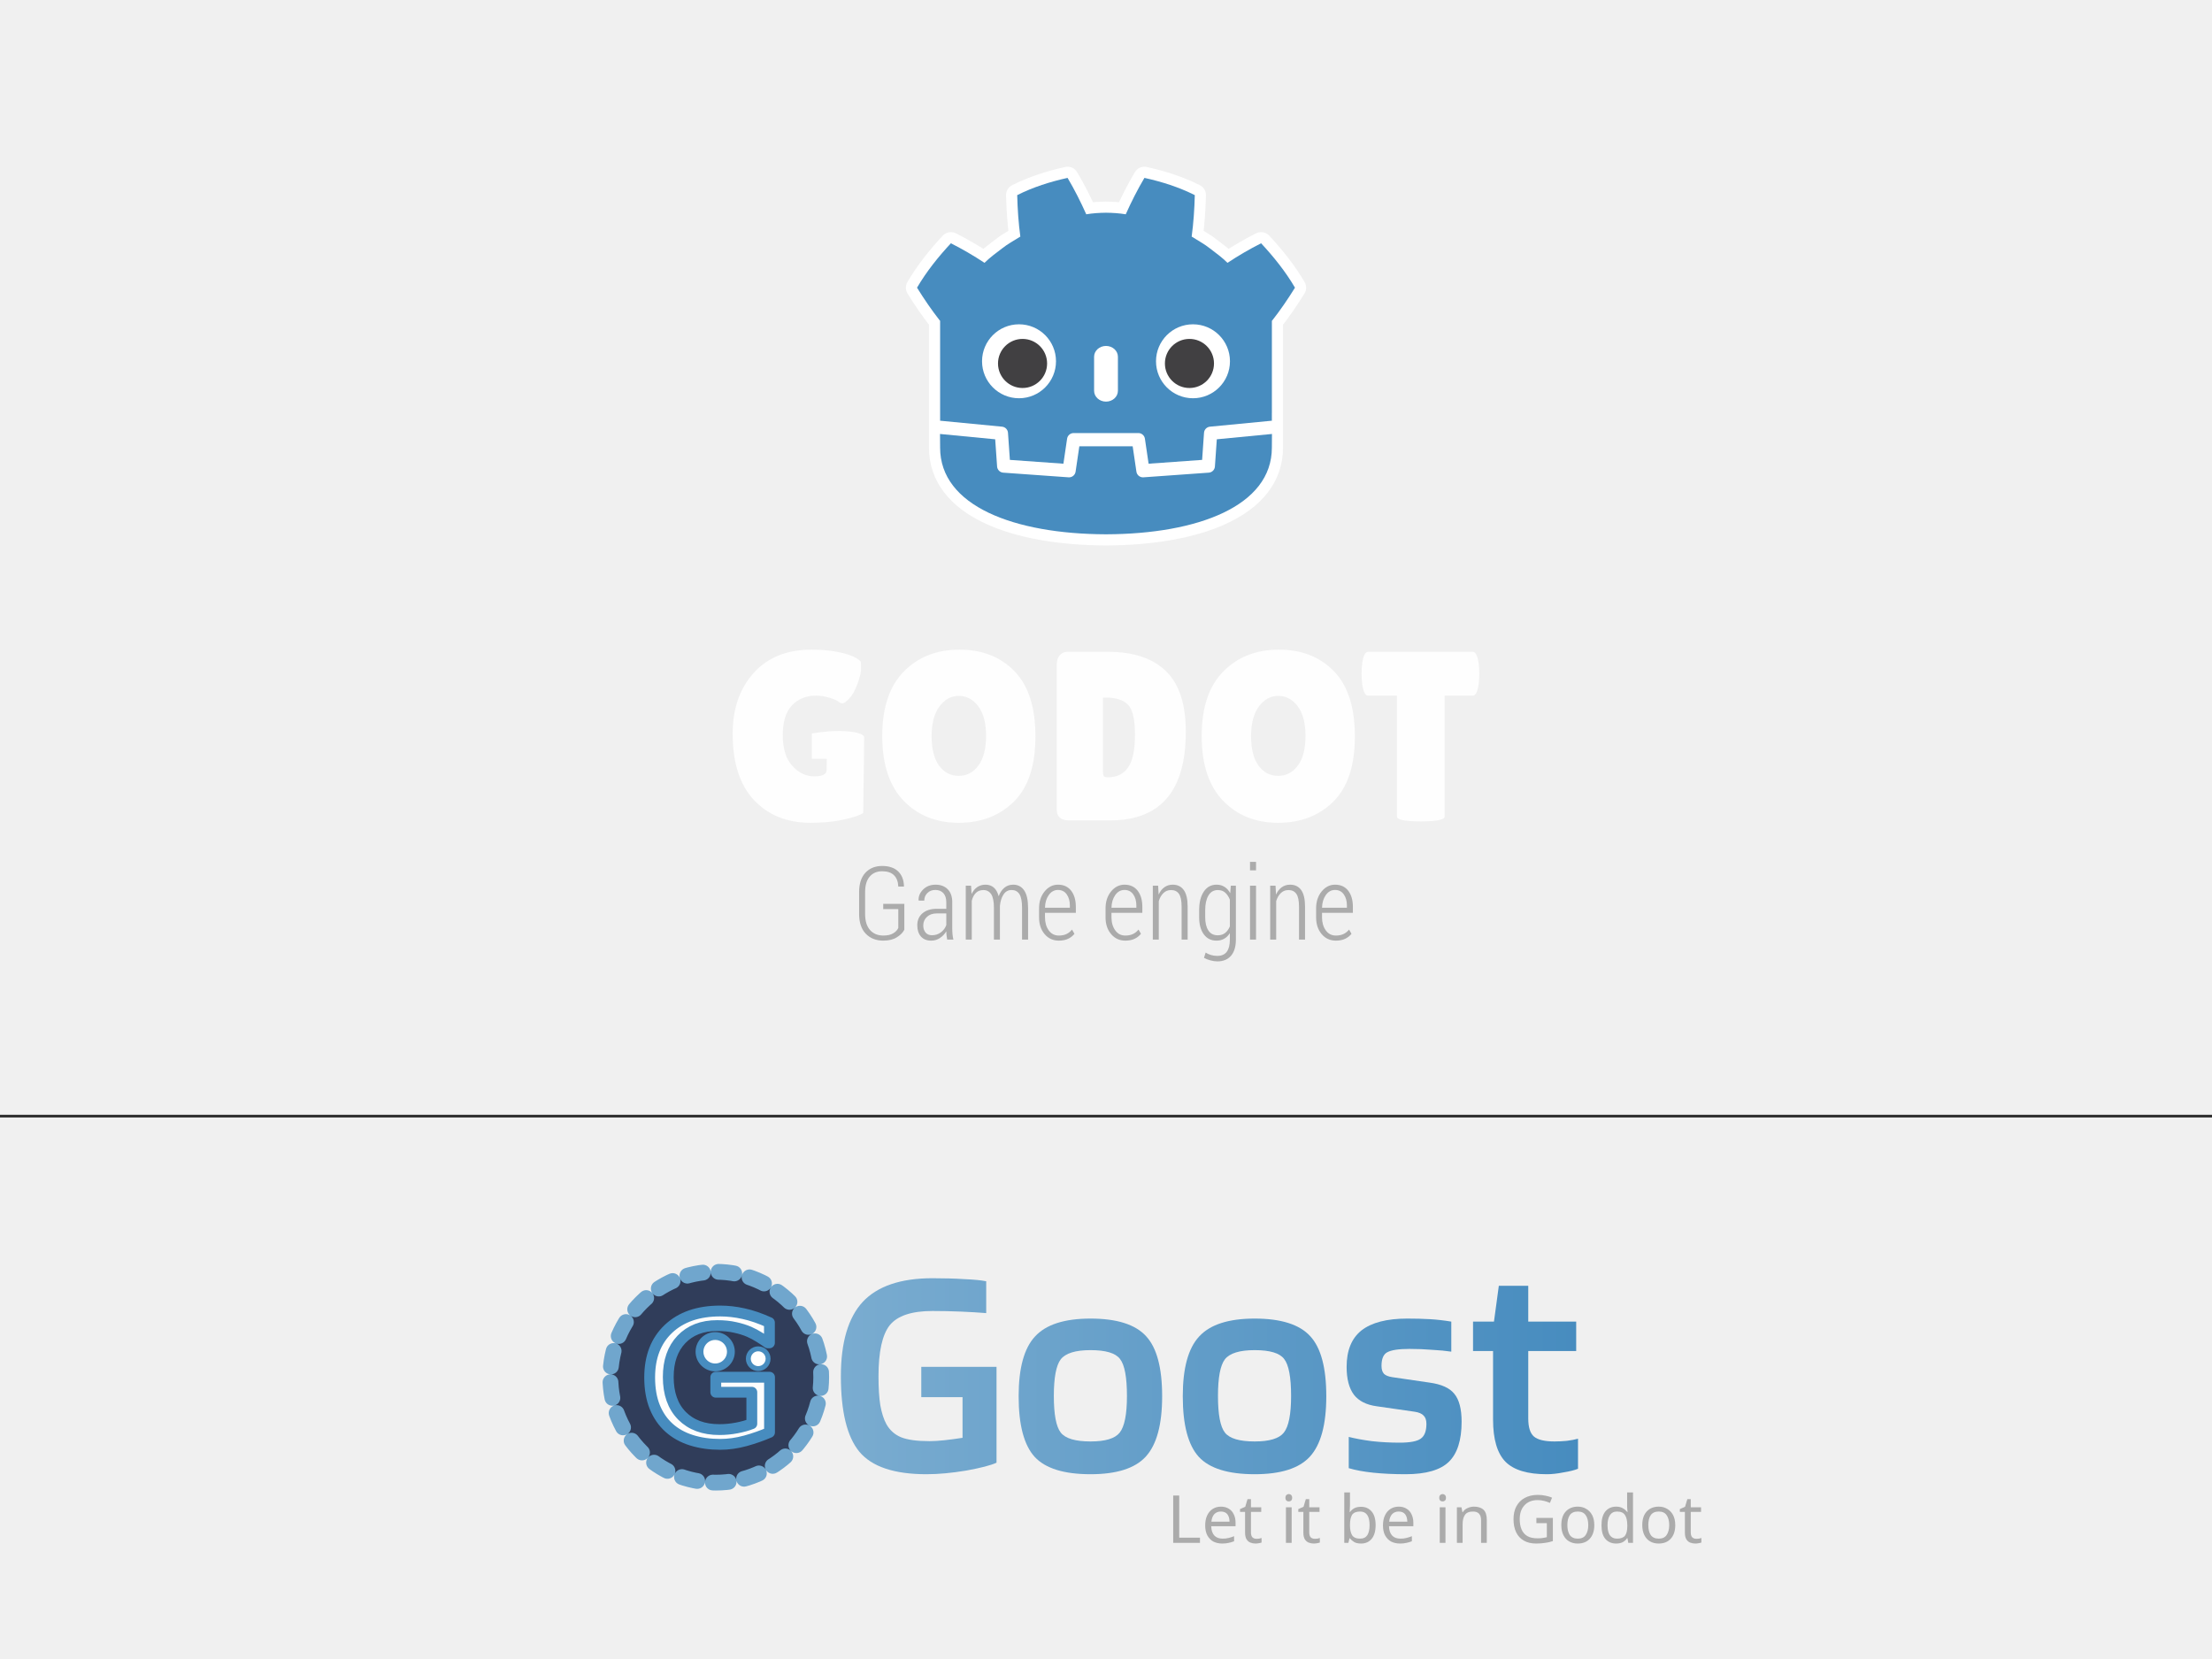
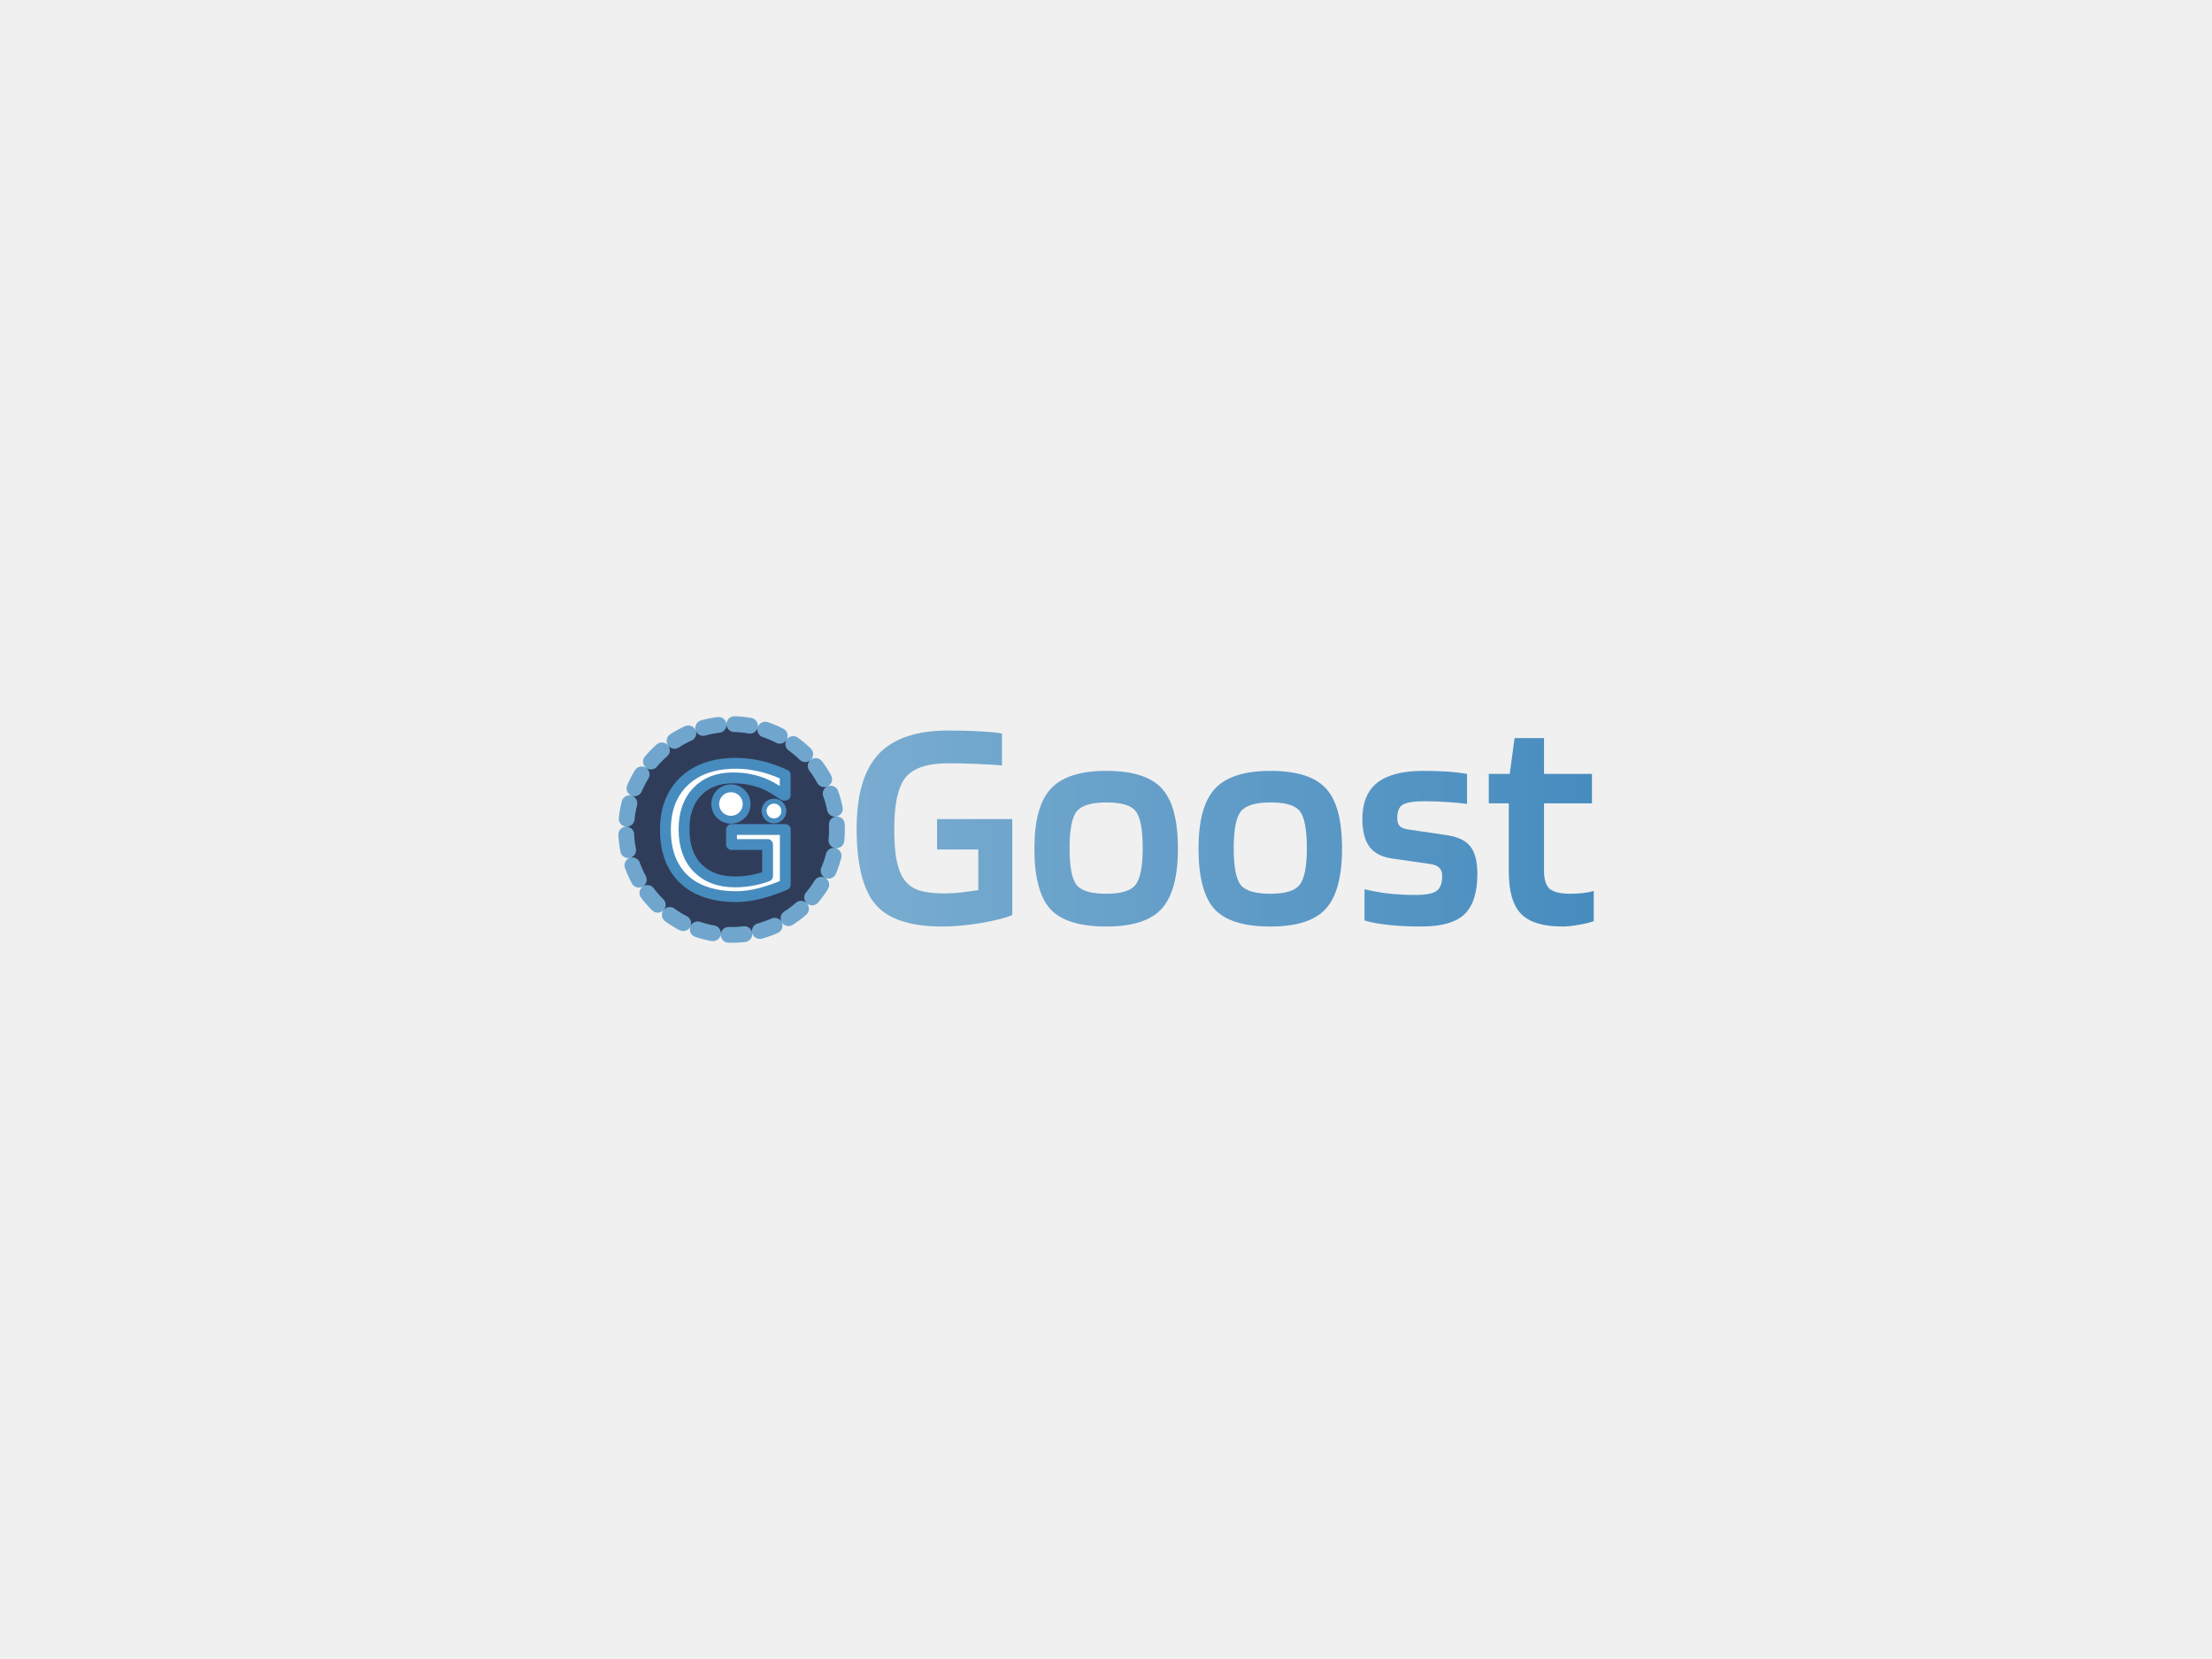
<svg xmlns="http://www.w3.org/2000/svg" xmlns:ns1="http://www.openswatchbook.org/uri/2009/osb" xmlns:xlink="http://www.w3.org/1999/xlink" width="800" height="600" viewBox="0 0 211.667 158.75" version="1.1" id="svg8">
  <defs id="defs2">
    <linearGradient id="linearGradient7237">
      <stop style="stop-color:#7aacd0;stop-opacity:1" offset="0" id="stop7233" />
      <stop style="stop-color:#478cbf;stop-opacity:1" offset="1" id="stop7235" />
    </linearGradient>
    <clipPath id="clipPath16" clipPathUnits="userSpaceOnUse">
      <path id="path18" d="M 0,595.276 H 841.89 V 0 H 0 Z" />
    </clipPath>
    <style id="style865">.cls-1{fill:#fff;}</style>
    <style id="style4611">
      .cls-1 {
        fill: #17a91c;
      }

      .cls-2 {
        fill: #fff;
      }
    </style>
    <linearGradient id="linearGradient2335">
      <stop id="stop2331" offset="0" style="stop-color:#36acd4;stop-opacity:1;" />
      <stop id="stop2333" offset="1" style="stop-color:#36acd4;stop-opacity:0;" />
    </linearGradient>
    <marker style="overflow:visible" id="Arrow1Send" refX="0" refY="0" orient="auto">
      <path transform="matrix(-0.2,0,0,-0.2,-1.2,0)" style="fill-rule:evenodd;stroke:#000000;stroke-width:1pt" d="M 0,0 5,-5 -12.5,0 5,5 Z" id="path846" />
    </marker>
    <marker style="overflow:visible" id="Arrow1Lstart" refX="0" refY="0" orient="auto">
      <path transform="matrix(0.8,0,0,0.8,10,0)" style="fill-rule:evenodd;stroke:#000000;stroke-width:1pt" d="M 0,0 5,-5 -12.5,0 5,5 Z" id="path831" />
    </marker>
    <linearGradient ns1:paint="solid" id="linearGradient2869">
      <stop id="stop2867" offset="0" style="stop-color:#000000;stop-opacity:1;" />
    </linearGradient>
    <linearGradient gradientUnits="userSpaceOnUse" y2="40.723" x2="236.56" y1="40.723" x1="114.945" id="linearGradient2339" xlink:href="#linearGradient2335" />
    <linearGradient id="a" gradientUnits="userSpaceOnUse" x1="174.902" x2="174.902" y1="26.248" y2="56.227">
      <stop offset="0" stop-color="#bde3f1" id="stop2" />
      <stop offset="1" stop-color="#3d95ca" id="stop4" />
    </linearGradient>
    <linearGradient id="a-8" gradientUnits="userSpaceOnUse" x1="117.443" x2="234.062" y1="40.723" y2="40.723">
      <stop offset="0" stop-color="#63bfdd" id="stop2-1" />
      <stop offset="1" stop-color="#38add4" id="stop4-6" />
    </linearGradient>
    <marker style="overflow:visible" id="Arrow1Send-3" refX="0" refY="0" orient="auto">
      <path transform="matrix(-0.2,0,0,-0.2,-1.2,0)" style="fill-rule:evenodd;stroke:#000000;stroke-width:1pt" d="M 0,0 5,-5 -12.5,0 5,5 Z" id="path846-9" />
    </marker>
    <marker style="overflow:visible" id="Arrow1Lstart-1" refX="0" refY="0" orient="auto">
      <path transform="matrix(0.8,0,0,0.8,10,0)" style="fill-rule:evenodd;stroke:#000000;stroke-width:1pt" d="M 0,0 5,-5 -12.5,0 5,5 Z" id="path831-2" />
    </marker>
    <linearGradient xlink:href="#linearGradient7237" id="linearGradient7239" x1="117.443" y1="40.723" x2="234.062" y2="40.723" gradientUnits="userSpaceOnUse" />
    <linearGradient xlink:href="#linearGradient7237" id="linearGradient898" gradientUnits="userSpaceOnUse" x1="117.443" y1="40.723" x2="234.062" y2="40.723" />
    <linearGradient xlink:href="#linearGradient7237" id="linearGradient900" gradientUnits="userSpaceOnUse" x1="117.443" y1="40.723" x2="234.062" y2="40.723" />
    <linearGradient xlink:href="#linearGradient7237" id="linearGradient902" gradientUnits="userSpaceOnUse" x1="117.443" y1="40.723" x2="234.062" y2="40.723" />
    <linearGradient xlink:href="#linearGradient7237" id="linearGradient904" gradientUnits="userSpaceOnUse" x1="117.443" y1="40.723" x2="234.062" y2="40.723" />
    <linearGradient xlink:href="#linearGradient7237" id="linearGradient906" gradientUnits="userSpaceOnUse" x1="117.443" y1="40.723" x2="234.062" y2="40.723" />
  </defs>
  <g id="layer1" transform="translate(0,-138.25)">
-     <g transform="matrix(0.3556587,0,0,-0.3556587,-99.04645,336.7917)" id="g10">
-       <path style="fill:#ffffff;fill-opacity:1;fill-rule:nonzero;stroke:#ffffff;stroke-width:6;stroke-linejoin:round;stroke-miterlimit:4;stroke-dasharray:none;stroke-opacity:1" d="m 565.715,510.377 c -4.645,-1.033 -9.24,-2.471 -13.548,-4.639 0.099,-3.804 0.345,-7.449 0.844,-11.152 -1.673,-1.072 -3.432,-1.991 -4.995,-3.246 -1.588,-1.222 -3.209,-2.39 -4.646,-3.819 -2.872,1.9 -5.912,3.686 -9.044,5.262 -3.376,-3.633 -6.533,-7.555 -9.111,-11.943 1.94,-3.138 3.966,-6.08 6.152,-8.871 h 0.061 l 0.001,-34.185 c 0,-15.679 19.889,-23.215 44.6,-23.301 h 0.029 0.031 c 24.711,0.087 44.594,7.622 44.594,23.301 l 0.006,34.185 h 0.06 c 2.187,2.791 4.212,5.733 6.152,8.871 -2.578,4.388 -5.736,8.31 -9.111,11.943 -3.131,-1.576 -6.172,-3.362 -9.044,-5.262 -1.437,1.429 -3.056,2.597 -4.646,3.819 -1.562,1.255 -3.322,2.174 -4.992,3.246 0.497,3.702 0.742,7.348 0.841,11.152 -4.309,2.168 -8.902,3.607 -13.55,4.639 -1.856,-3.119 -3.552,-6.495 -5.03,-9.797 -1.752,0.293 -3.513,0.401 -5.276,0.422 v 0.003 c -0.011,0 -0.023,-0.003 -0.034,-0.003 -0.011,0 -0.023,0.003 -0.034,0.003 v -0.003 c -1.766,-0.02 -3.525,-0.129 -5.278,-0.422 -1.477,3.301 -3.174,6.678 -5.032,9.797 z" id="path871" />
-       <g id="g82-3-5" transform="matrix(0.4561275,0,0,0.4561275,531.4276,471.9688)" style="stroke-width:0.32">
-         <path d="m 0,0 v -47.514 -6.035 -5.492 c 0.108,-0.001 0.216,-0.005 0.323,-0.015 l 36.196,-3.49 c 1.896,-0.183 3.382,-1.709 3.514,-3.609 l 1.116,-15.978 31.574,-2.253 2.175,14.747 c 0.282,1.912 1.922,3.329 3.856,3.329 h 38.188 c 1.933,0 3.573,-1.417 3.855,-3.329 l 2.175,-14.747 31.575,2.253 1.115,15.978 c 0.133,1.9 1.618,3.425 3.514,3.609 l 36.182,3.49 c 0.107,0.01 0.214,0.014 0.322,0.015 v 4.711 l 0.015,0.005 V 0 h 0.134 c 4.795,6.12 9.232,12.569 13.487,19.449 -5.651,9.62 -12.575,18.217 -19.976,26.182 -6.864,-3.455 -13.531,-7.369 -19.828,-11.534 -3.151,3.132 -6.7,5.694 -10.186,8.372 -3.425,2.751 -7.285,4.768 -10.946,7.118 1.09,8.117 1.629,16.108 1.846,24.448 -9.446,4.754 -19.519,7.906 -29.708,10.17 -4.068,-6.837 -7.788,-14.241 -11.028,-21.479 -3.842,0.642 -7.702,0.88 -11.567,0.926 v 0.006 c -0.027,0 -0.052,-0.006 -0.075,-0.006 -0.024,0 -0.049,0.006 -0.073,0.006 V 63.652 C 93.903,63.606 90.046,63.368 86.203,62.726 82.965,69.964 79.247,77.368 75.173,84.205 64.989,81.941 54.915,78.789 45.47,74.035 45.686,65.695 46.225,57.704 47.318,49.587 43.65,47.237 39.795,45.22 36.369,42.469 32.888,39.791 29.333,37.229 26.181,34.097 19.884,38.262 13.219,42.176 6.353,45.631 -1.048,37.666 -7.968,29.069 -13.621,19.449 -9.368,12.569 -4.928,6.12 -0.134,0 Z" style="fill:#478cbf;fill-opacity:1;fill-rule:nonzero;stroke:none;stroke-width:0.32" id="path84-6-3" />
-       </g>
-       <g id="g86-7-56" transform="matrix(0.4561275,0,0,0.4561275,605.8714,440.045)" style="stroke-width:0.32">
-         <path d="m 0,0 -1.121,-16.063 c -0.135,-1.936 -1.675,-3.477 -3.611,-3.616 l -38.555,-2.751 c -0.094,-0.007 -0.188,-0.01 -0.281,-0.01 -1.916,0 -3.569,1.406 -3.852,3.33 l -2.211,14.994 H -81.09 l -2.211,-14.994 c -0.297,-2.018 -2.101,-3.469 -4.133,-3.32 l -38.555,2.751 c -1.936,0.139 -3.476,1.68 -3.611,3.616 L -130.721,0 -163.268,3.138 c 0.015,-3.498 0.06,-7.33 0.06,-8.093 0,-34.374 43.605,-50.896 97.781,-51.086 h 0.066 0.067 c 54.176,0.19 97.766,16.712 97.766,51.086 0,0.777 0.047,4.593 0.063,8.093 z" style="fill:#478cbf;fill-opacity:1;fill-rule:nonzero;stroke:none;stroke-width:0.32" id="path88-5-2" />
-       </g>
-       <g id="g90-3-9" transform="matrix(0.4561275,0,0,0.4561275,562.6041,461.0369)" style="stroke-width:0.32">
-         <path d="m 0,0 c 0,-12.052 -9.765,-21.815 -21.813,-21.815 -12.042,0 -21.81,9.763 -21.81,21.815 0,12.044 9.768,21.802 21.81,21.802 C -9.765,21.802 0,12.044 0,0" style="fill:#ffffff;fill-opacity:1;fill-rule:nonzero;stroke:none;stroke-width:0.32" id="path92-5-1" />
-       </g>
-       <g id="g94-6-27" transform="matrix(0.4561275,0,0,0.4561275,560.21,460.4468)" style="stroke-width:0.32">
-         <path d="m 0,0 c 0,-7.994 -6.479,-14.473 -14.479,-14.473 -7.996,0 -14.479,6.479 -14.479,14.473 0,7.994 6.483,14.479 14.479,14.479 C -6.479,14.479 0,7.994 0,0" style="fill:#414042;fill-opacity:1;fill-rule:nonzero;stroke:none;stroke-width:0.32" id="path96-2-0" />
-       </g>
-       <g id="g98-9-9" transform="matrix(0.4561275,0,0,0.4561275,576.0578,450.1812)" style="stroke-width:0.32">
-         <path d="m 0,0 c -3.878,0 -7.021,2.858 -7.021,6.381 v 20.081 c 0,3.52 3.143,6.381 7.021,6.381 3.878,0 7.028,-2.861 7.028,-6.381 V 6.381 C 7.028,2.858 3.878,0 0,0" style="fill:#ffffff;fill-opacity:1;fill-rule:nonzero;stroke:none;stroke-width:0.32" id="path100-1-3" />
-       </g>
-       <g id="g102-2-6" transform="matrix(0.4561275,0,0,0.4561275,589.5132,461.0369)" style="stroke-width:0.32">
-         <path d="m 0,0 c 0,-12.052 9.765,-21.815 21.815,-21.815 12.041,0 21.808,9.763 21.808,21.815 0,12.044 -9.767,21.802 -21.808,21.802 C 9.765,21.802 0,12.044 0,0" style="fill:#ffffff;fill-opacity:1;fill-rule:nonzero;stroke:none;stroke-width:0.32" id="path104-7-06" />
-       </g>
-       <g id="g106-0-2" transform="matrix(0.4561275,0,0,0.4561275,591.9079,460.4468)" style="stroke-width:0.32">
-         <path d="m 0,0 c 0,-7.994 6.477,-14.473 14.471,-14.473 8.002,0 14.479,6.479 14.479,14.473 0,7.994 -6.477,14.479 -14.479,14.479 C 6.477,14.479 0,7.994 0,0" style="fill:#414042;fill-opacity:1;fill-rule:nonzero;stroke:none;stroke-width:0.32" id="path108-9-6" />
-       </g>
-       <path style="fill:#fefefe;fill-opacity:1;fill-rule:nonzero;stroke:none;stroke-width:0.507" d="m 536.626,383.451 c -6.113,0 -11.104,-1.966 -14.971,-5.894 -3.865,-3.933 -5.798,-9.71 -5.798,-17.34 0,-7.625 1.911,-13.424 5.731,-17.399 3.825,-3.971 8.773,-5.957 14.842,-5.957 6.072,0 11.026,1.91 14.873,5.729 3.847,3.827 5.769,9.659 5.769,17.5 0,7.835 -1.878,13.694 -5.641,17.558 -3.756,3.872 -8.693,5.803 -14.805,5.803 z m 85.945,0 c -6.116,0 -11.104,-1.966 -14.973,-5.894 -3.865,-3.933 -5.797,-9.71 -5.797,-17.34 0,-7.625 1.911,-13.424 5.736,-17.399 3.822,-3.971 8.767,-5.957 14.838,-5.957 6.069,0 11.027,1.91 14.873,5.729 3.846,3.827 5.769,9.659 5.769,17.5 0,7.835 -1.878,13.694 -5.638,17.558 -3.76,3.872 -8.694,5.803 -14.807,5.803 z m -125.702,-7.4e-4 c -6.655,0 -11.858,-2.094 -15.616,-6.284 -3.761,-4.192 -5.638,-9.633 -5.638,-16.331 0,-7.864 1.921,-13.825 5.763,-17.886 3.849,-4.06 8.903,-6.088 15.168,-6.088 3.369,0 6.36,0.29 8.972,0.873 2.616,0.581 4.354,1.178 5.219,1.782 l 0.259,20.279 c 0,1.178 -3.11,1.713 -6.599,1.773 -3.489,0.054 -7.481,-0.673 -7.481,-0.673 v -6.809 h 4.015 l -0.045,-3.035 c 0,-1.124 -1.115,-1.689 -3.338,-1.689 -2.226,0 -4.192,0.943 -5.897,2.823 -1.709,1.882 -2.559,4.633 -2.559,8.258 0,3.633 0.831,6.311 2.494,8.039 1.66,1.727 3.836,2.592 6.513,2.592 1.124,0 2.288,-0.181 3.499,-0.552 1.211,-0.367 2.02,-0.711 2.432,-1.033 0.409,-0.331 0.798,-0.488 1.166,-0.488 0.366,0 0.959,0.428 1.78,1.294 0.821,0.864 1.557,2.173 2.206,3.918 0.646,1.755 0.97,3.1 0.97,4.054 0,0.946 -0.021,1.6 -0.063,1.944 -0.907,0.993 -2.582,1.78 -5.025,2.365 -2.438,0.584 -5.172,0.873 -8.196,0.873 z m 68.842,-0.579 c -0.867,0 -1.568,-0.316 -2.107,-0.939 -0.542,-0.633 -0.811,-1.486 -0.811,-2.567 v -38.878 c 0,-1.989 1.104,-2.98 3.306,-2.98 h 11.078 c 13.566,0 20.351,7.948 20.351,23.847 0,7.432 -1.783,12.873 -5.351,16.328 -3.561,3.456 -8.777,5.189 -15.645,5.189 z m 80.85,0 c -0.735,0 -1.254,-0.999 -1.555,-2.986 -0.13,-0.95 -0.192,-1.924 -0.192,-2.914 0,-0.995 0.062,-1.966 0.192,-2.914 0.301,-1.992 0.82,-2.984 1.555,-2.984 h 7.775 V 338.54 c 0,-0.859 2.142,-1.294 6.417,-1.294 4.279,0 6.415,0.436 6.415,1.294 v 32.533 h 7.582 c 0.734,0 1.251,0.992 1.557,2.984 0.127,0.948 0.193,1.919 0.193,2.914 0,0.99 -0.066,1.964 -0.193,2.914 -0.306,1.987 -0.822,2.986 -1.557,2.986 z M 536.463,371.008 c 2.075,0 3.815,-0.929 5.217,-2.784 1.404,-1.857 2.108,-4.517 2.108,-7.972 0,-3.458 -0.682,-6.115 -2.043,-7.97 -1.361,-1.863 -3.133,-2.791 -5.314,-2.791 -2.182,0 -3.941,0.916 -5.28,2.757 -1.341,1.835 -2.011,4.468 -2.011,7.908 0,3.432 0.704,6.1 2.105,8 1.409,1.899 3.145,2.852 5.218,2.852 z m 85.946,0 c 2.075,0 3.812,-0.929 5.217,-2.784 1.404,-1.857 2.107,-4.517 2.107,-7.972 0,-3.458 -0.681,-6.115 -2.043,-7.97 -1.359,-1.863 -3.133,-2.791 -5.314,-2.791 -2.182,0 -3.943,0.916 -5.28,2.757 -1.337,1.835 -2.009,4.468 -2.009,7.908 0,3.432 0.701,6.1 2.101,8 1.406,1.899 3.147,2.852 5.221,2.852 z m -47.174,-0.449 h 0.648 c 2.765,0 4.785,-0.633 6.061,-1.886 1.27,-1.25 1.908,-3.939 1.908,-8.067 0,-4.126 -0.61,-7.073 -1.845,-8.842 -1.232,-1.771 -3.033,-2.66 -5.412,-2.66 -0.646,0 -1.036,0.119 -1.165,0.358 -0.13,0.239 -0.196,0.81 -0.196,1.715 z" id="path22" />
-       <path style="fill:#ababab;fill-opacity:1;fill-rule:nonzero;stroke:none;stroke-width:0.507" d="m 614.803,326.361 v -2.286 h 1.624 v 2.286 z m -98.963,-1.113 c -1.884,0 -3.393,-0.614 -4.519,-1.824 -1.128,-1.22 -1.69,-2.966 -1.69,-5.244 v -5.806 c 0,-2.329 0.597,-4.113 1.789,-5.351 1.196,-1.248 2.771,-1.864 4.729,-1.864 1.484,0 2.707,0.304 3.668,0.918 0.963,0.61 1.621,1.284 1.98,2.018 v 6.965 h -5.676 v -1.413 h 4.053 v -5.086 c -0.26,-0.569 -0.72,-1.048 -1.383,-1.441 -0.661,-0.398 -1.543,-0.593 -2.641,-0.593 -1.504,0 -2.695,0.496 -3.579,1.485 -0.884,0.997 -1.326,2.445 -1.326,4.343 v 5.84 c 0,1.831 0.409,3.224 1.23,4.186 0.823,0.964 1.948,1.444 3.367,1.444 1.403,0 2.465,-0.36 3.179,-1.07 0.718,-0.716 1.1,-1.73 1.154,-3.045 h 1.503 l 0.025,0.077 c -0.046,1.715 -0.575,3.058 -1.583,4.019 -1.01,0.958 -2.437,1.443 -4.279,1.443 z m 14.377,-5.033 c -1.358,0 -2.473,-0.425 -3.343,-1.28 -0.873,-0.857 -1.287,-1.824 -1.244,-2.918 l 0.026,-0.079 1.505,-0.013 c 0,0.806 0.278,1.484 0.836,2.038 0.56,0.557 1.274,0.832 2.139,0.832 0.93,0 1.651,-0.291 2.176,-0.868 0.514,-0.584 0.775,-1.392 0.775,-2.417 v -1.783 h -2.535 c -1.618,0 -2.904,-0.4 -3.851,-1.201 -0.947,-0.801 -1.42,-1.88 -1.42,-3.225 0,-1.272 0.329,-2.281 0.978,-3.028 0.654,-0.745 1.577,-1.117 2.778,-1.117 0.859,0 1.638,0.234 2.339,0.705 0.702,0.468 1.27,1.064 1.71,1.784 0,-0.329 0.019,-0.653 0.058,-0.978 0.04,-0.32 0.102,-0.727 0.183,-1.23 h 1.676 c -0.118,0.468 -0.193,0.937 -0.239,1.424 -0.045,0.48 -0.07,0.984 -0.07,1.502 v 7.115 c 0,1.523 -0.412,2.693 -1.232,3.515 -0.825,0.813 -1.905,1.222 -3.247,1.222 z m 13.44,0 c -0.859,0 -1.607,-0.218 -2.242,-0.653 -0.633,-0.441 -1.144,-1.062 -1.525,-1.868 l -0.138,2.252 h -1.422 v -14.508 h 1.611 v 10.445 c 0.223,0.894 0.59,1.599 1.106,2.113 0.513,0.512 1.198,0.771 2.045,0.771 0.886,0 1.575,-0.369 2.071,-1.111 0.498,-0.743 0.742,-1.987 0.742,-3.724 v -8.494 h 1.612 v 8.73 0.375 c 0.118,1.217 0.441,2.226 0.966,3.032 0.527,0.806 1.262,1.203 2.201,1.203 0.893,0 1.583,-0.363 2.065,-1.085 0.479,-0.72 0.725,-1.973 0.725,-3.753 v -8.503 h 1.621 v 8.475 c 0,2.14 -0.35,3.724 -1.053,4.757 -0.7,1.03 -1.687,1.545 -2.959,1.545 -0.924,0 -1.721,-0.276 -2.378,-0.829 -0.657,-0.552 -1.163,-1.315 -1.521,-2.281 -0.28,1.046 -0.719,1.824 -1.316,2.339 -0.596,0.516 -1.334,0.771 -2.211,0.771 z m 19.486,0 c -1.406,0 -2.605,-0.605 -3.603,-1.813 -0.996,-1.214 -1.493,-2.741 -1.493,-4.572 v -2.409 c 0,-1.828 0.496,-3.328 1.487,-4.501 0.994,-1.175 2.273,-1.763 3.837,-1.763 0.974,0 1.81,0.17 2.501,0.501 0.693,0.333 1.26,0.782 1.698,1.337 l -0.659,1.141 c -0.41,-0.518 -0.904,-0.914 -1.479,-1.195 -0.576,-0.276 -1.267,-0.416 -2.06,-0.416 -1.142,0 -2.053,0.464 -2.723,1.4 -0.669,0.933 -1.006,2.102 -1.006,3.506 v 1.206 h 8.302 v 1.592 c 0,1.826 -0.42,3.28 -1.263,4.364 -0.841,1.081 -2.018,1.621 -3.538,1.621 z m 17.892,0 c -1.406,0 -2.605,-0.605 -3.606,-1.813 -0.994,-1.214 -1.494,-2.741 -1.494,-4.572 v -2.409 c 0,-1.828 0.498,-3.328 1.493,-4.501 0.992,-1.175 2.269,-1.763 3.834,-1.763 0.975,0 1.809,0.17 2.5,0.501 0.694,0.333 1.26,0.782 1.699,1.337 l -0.655,1.141 c -0.415,-0.518 -0.908,-0.914 -1.486,-1.195 -0.574,-0.276 -1.262,-0.416 -2.058,-0.416 -1.146,0 -2.052,0.464 -2.719,1.4 -0.673,0.933 -1.01,2.102 -1.01,3.506 v 1.206 h 8.303 v 1.592 c 10e-6,1.826 -0.422,3.28 -1.261,4.364 -0.839,1.081 -2.021,1.621 -3.538,1.621 z m 12.969,0 c -0.862,0 -1.61,-0.234 -2.246,-0.697 -0.642,-0.46 -1.153,-1.12 -1.54,-1.971 l -0.132,2.398 h -1.437 v -14.508 h 1.609 v 10.355 c 0.276,0.905 0.691,1.623 1.247,2.162 0.554,0.544 1.244,0.812 2.068,0.812 0.918,0 1.623,-0.335 2.103,-1.007 0.483,-0.672 0.726,-1.829 0.726,-3.487 v -8.836 h 1.622 v 8.851 c 0,2.028 -0.345,3.523 -1.042,4.484 -0.689,0.963 -1.682,1.443 -2.978,1.443 z m 11.814,0 c -1.467,0 -2.619,-0.621 -3.446,-1.859 -0.835,-1.244 -1.25,-2.896 -1.25,-4.952 v -1.982 c 0,-1.895 0.415,-3.414 1.242,-4.553 0.825,-1.141 1.968,-1.712 3.425,-1.712 0.786,0 1.483,0.174 2.079,0.522 0.599,0.346 1.103,0.848 1.515,1.501 v -1.755 c 0,-1.433 -0.277,-2.516 -0.832,-3.264 -0.552,-0.739 -1.407,-1.109 -2.56,-1.109 -0.573,0 -1.126,0.077 -1.661,0.236 -0.54,0.154 -1.027,0.373 -1.463,0.655 l -0.445,-1.414 c 0.511,-0.286 1.094,-0.514 1.752,-0.688 0.657,-0.174 1.272,-0.264 1.844,-0.264 1.59,0 2.822,0.514 3.689,1.53 0.866,1.019 1.297,2.46 1.297,4.319 v 14.521 h -1.367 l -0.157,-2.018 c -0.406,0.728 -0.911,1.3 -1.523,1.691 -0.611,0.398 -1.326,0.597 -2.14,0.597 z m 19.768,0 c -0.858,0 -1.607,-0.234 -2.247,-0.697 -0.641,-0.46 -1.149,-1.12 -1.537,-1.971 l -0.132,2.398 h -1.436 v -14.508 h 1.612 v 10.355 c 0.275,0.905 0.692,1.623 1.247,2.162 0.553,0.544 1.243,0.812 2.066,0.812 0.921,0 1.621,-0.335 2.105,-1.007 0.482,-0.672 0.724,-1.829 0.724,-3.487 v -8.836 h 1.621 v 8.851 c 0,2.028 -0.342,3.523 -1.037,4.484 -0.691,0.963 -1.689,1.443 -2.985,1.443 z m 12.097,0 c -1.403,0 -2.603,-0.605 -3.602,-1.813 -0.996,-1.214 -1.493,-2.741 -1.493,-4.572 v -2.409 c 0,-1.828 0.497,-3.328 1.49,-4.501 0.989,-1.175 2.266,-1.763 3.834,-1.763 0.973,0 1.809,0.17 2.499,0.501 0.693,0.333 1.259,0.782 1.7,1.337 l -0.658,1.141 c -0.414,-0.518 -0.907,-0.914 -1.487,-1.195 -0.573,-0.276 -1.261,-0.416 -2.054,-0.416 -1.147,0 -2.054,0.464 -2.724,1.4 -0.67,0.933 -1.009,2.102 -1.009,3.506 v 1.206 h 8.305 v 1.592 c 0,1.826 -0.421,3.28 -1.26,4.364 -0.841,1.081 -2.023,1.621 -3.542,1.621 z m -22.88,-0.27 v -14.508 h 1.624 v 14.508 z m -51.66,-1.15 c 1.002,0 1.782,-0.393 2.348,-1.184 0.562,-0.791 0.843,-1.788 0.843,-2.985 v -0.621 h -6.693 c 0.027,1.354 0.363,2.49 1.013,3.412 0.65,0.918 1.479,1.379 2.488,1.379 z m 17.892,0 c 1.001,0 1.782,-0.393 2.345,-1.184 0.566,-0.791 0.846,-1.788 0.846,-2.985 v -0.621 h -6.694 c 0.029,1.354 0.365,2.49 1.012,3.412 0.649,0.918 1.48,1.379 2.492,1.379 z m 56.648,0 c 1.003,0 1.784,-0.393 2.348,-1.184 0.565,-0.791 0.844,-1.788 0.844,-2.985 v -0.621 h -6.694 c 0.029,1.354 0.367,2.49 1.015,3.412 0.646,0.918 1.476,1.379 2.488,1.379 z m -31.516,-0.029 c 0.796,0 1.457,-0.237 1.979,-0.71 0.523,-0.481 0.936,-1.106 1.238,-1.878 v -7.186 c -0.313,-0.75 -0.737,-1.341 -1.273,-1.766 -0.538,-0.425 -1.193,-0.632 -1.971,-0.632 -1.136,0 -1.988,0.434 -2.547,1.314 -0.566,0.871 -0.844,2.042 -0.844,3.515 v 1.982 c 0,1.59 0.285,2.885 0.859,3.878 0.569,0.991 1.427,1.485 2.56,1.485 z m -75.657,-6.288 h 2.578 v -3.138 c -0.289,-0.795 -0.775,-1.447 -1.47,-1.964 -0.693,-0.514 -1.487,-0.767 -2.379,-0.767 -0.742,0 -1.318,0.241 -1.73,0.733 -0.413,0.49 -0.616,1.126 -0.616,1.901 0,0.917 0.326,1.687 0.985,2.304 0.657,0.621 1.535,0.931 2.632,0.931 z" id="path42" />
-     </g>
-     <rect ry="0" y="244.921" x="0" height="0.265" width="211.667" id="rect909" style="opacity:1;fill:#313131;fill-opacity:1;stroke:none;stroke-width:0.013;stroke-linecap:round;stroke-linejoin:round;stroke-miterlimit:4;stroke-dasharray:none;stroke-dashoffset:0;stroke-opacity:1" />
    <text xml:space="preserve" style="font-style:normal;font-weight:normal;font-size:2.822px;line-height:1.25;font-family:sans-serif;letter-spacing:0px;word-spacing:0px;fill:#000000;fill-opacity:1;stroke:none;stroke-width:0.265" x="75.406" y="270.012" id="text4574">
      <tspan id="tspan4572" x="75.406" y="272.587" style="stroke-width:0.265" />
    </text>
    <text xml:space="preserve" style="font-style:normal;font-weight:normal;font-size:8.467px;line-height:1.25;font-family:sans-serif;letter-spacing:0px;word-spacing:0px;fill:#aeaeae;fill-opacity:1;stroke:none;stroke-width:0.265;" x="77.258" y="270.542" id="text4578">
      <tspan id="tspan4576" x="77.258" y="278.266" style="stroke-width:0.265;fill:#aeaeae;fill-opacity:1;" />
    </text>
    <text xml:space="preserve" style="font-style:normal;font-weight:normal;font-size:8.467px;line-height:1.25;font-family:sans-serif;letter-spacing:0px;word-spacing:0px;fill:#000000;fill-opacity:1;stroke:none;stroke-width:0.265" x="75.406" y="270.277" id="text4582">
      <tspan id="tspan4580" x="75.406" y="278.001" style="stroke-width:0.265" />
    </text>
    <g transform="translate(63.69963,257.8745)" style="fill:#ffffff;stroke:#36acd4;stroke-width:0.529;stroke-linecap:round;stroke-linejoin:round" id="g35">
      <circle cx="7.242" cy="4.963" r="0" id="circle31" />
      <circle cx="17.003" cy="5.001" r="0" id="circle33" />
    </g>
-     <g id="g5698" transform="matrix(1.142202,0,0,1.142202,54.46937,256.1799)">
+     <g id="g5698" transform="matrix(1.142202,0,0,1.142202,55.97668,203.77)">
      <g transform="translate(-2.557216,-2.851493)" style="display:inline" id="layer3">
        <circle r="8.832" cy="14.982" cx="14.836" id="path3693" style="opacity:1;fill:#303d5a;fill-opacity:1;stroke:#70a6cd;stroke-width:1.321;stroke-linecap:round;stroke-linejoin:round;stroke-miterlimit:4;stroke-dasharray:1.321, 1.321;stroke-dashoffset:5.699;stroke-opacity:1;paint-order:normal" />
      </g>
      <flowRoot xml:space="preserve" id="flowRoot1394" style="font-style:normal;font-weight:normal;font-size:64px;line-height:1.25;letter-spacing:0px;word-spacing:0px;fill:#000000;fill-opacity:1;stroke:none" transform="matrix(0.2645833,0,0,0.2645833,-2.557216,-2.8515)">
        <flowRegion id="flowRegion1396" style="font-size:64px">
          <rect id="rect1398" width="96" height="48" x="56" y="40" style="font-size:64px" />
        </flowRegion>
        <flowPara id="flowPara1400" />
      </flowRoot>
      <path id="path1406" style="font-style:normal;font-weight:normal;font-size:25.4px;line-height:1.25;letter-spacing:0px;word-spacing:0px;opacity:1;fill:#fdfdfd;fill-opacity:1;stroke:#478cbf;stroke-width:0.907;stroke-linecap:butt;stroke-linejoin:round;stroke-miterlimit:4;stroke-dasharray:none;stroke-dashoffset:0;stroke-opacity:1;paint-order:fill markers stroke" d="m 16.781,16.751 q -0.923,0.405 -2.02,0.709 -1.09,0.296 -2.111,0.296 -1.317,0 -2.414,-0.347 Q 9.138,17.062 8.366,16.367 7.587,15.666 7.163,14.618 6.739,13.562 6.739,12.152 q 0,-2.582 1.574,-4.071 1.582,-1.497 4.336,-1.497 0.961,0 1.96,0.224 1.006,0.217 2.164,0.745 V 9.252 H 16.637 Q 16.403,9.079 15.956,8.797 15.51,8.515 15.078,8.327 14.556,8.102 13.89,7.958 13.232,7.806 12.392,7.806 q -1.892,0 -2.997,1.164 -1.097,1.157 -1.097,3.138 0,2.09 1.15,3.254 1.15,1.157 3.133,1.157 0.726,0 1.445,-0.137 0.726,-0.137 1.271,-0.354 v -2.639 h -3.019 v -1.258 h 4.503 z" />
      <ellipse transform="rotate(-0.724109)" ry="1.315" rx="1.315" cy="10.149" cx="12.102" id="path1197" style="font-style:normal;font-weight:normal;font-size:25.4px;line-height:1.25;letter-spacing:0px;word-spacing:0px;opacity:1;fill:#ffffff;fill-opacity:1;stroke:#478cbf;stroke-width:0.657;stroke-linecap:round;stroke-linejoin:round;stroke-miterlimit:4;stroke-dasharray:none;stroke-dashoffset:0;stroke-opacity:1;paint-order:normal" />
      <ellipse ry="0.828" rx="0.828" cy="10.581" cx="15.833" id="path1197-0" style="font-style:normal;font-weight:normal;font-size:25.4px;line-height:1.25;letter-spacing:0px;word-spacing:0px;display:inline;opacity:1;fill:#ffffff;fill-opacity:1;stroke:#478cbf;stroke-width:0.414;stroke-linecap:round;stroke-linejoin:round;stroke-miterlimit:4;stroke-dasharray:none;stroke-dashoffset:0;stroke-opacity:1;paint-order:normal" />
      <g id="flowRoot865" style="font-style:normal;font-variant:normal;font-weight:normal;font-stretch:normal;font-size:48px;line-height:1.25;letter-spacing:0px;word-spacing:0px;fill:url(#linearGradient7239);fill-opacity:1;stroke:none;stroke-width:1.157;stroke-miterlimit:4;stroke-dasharray:none;stroke-opacity:1" transform="matrix(0.5295449,0,0,0.5295449,-39.43332,-9.516769)" aria-label="Goost">
        <path id="path895" style="fill:url(#linearGradient898);fill-opacity:1;stroke:none;stroke-width:1.157;stroke-miterlimit:4;stroke-dasharray:none;stroke-opacity:1" d="m 136.691,44.035 h -6.528 v -4.8 h 11.904 v 15.168 q -1.344,0.624 -4.8,1.248 -3.456,0.576 -6.288,0.576 -7.632,0 -10.608,-3.552 -2.928,-3.552 -2.928,-11.952 0,-8.016 3.456,-11.76 3.504,-3.744 11.04,-3.744 2.832,0 5.04,0.144 2.256,0.096 3.456,0.336 v 5.04 q -1.728,-0.144 -3.984,-0.24 -2.256,-0.096 -4.512,-0.096 -4.944,0 -6.768,2.256 -1.776,2.256 -1.776,8.064 0,2.784 0.288,4.608 0.336,1.824 0.96,2.976 0.816,1.44 2.304,2.064 1.536,0.624 4.512,0.624 1.008,0 2.352,-0.144 1.344,-0.144 2.88,-0.384 z" />
        <path id="path897" style="fill:url(#linearGradient900);fill-opacity:1;stroke:none;stroke-width:1.157;stroke-miterlimit:4;stroke-dasharray:none;stroke-opacity:1" d="m 168.27,43.891 q 0,6.72 -2.592,9.552 -2.544,2.784 -8.736,2.784 -6.288,0 -8.832,-2.736 -2.544,-2.784 -2.544,-9.6 0,-6.672 2.592,-9.456 2.592,-2.832 8.784,-2.832 6.24,0 8.784,2.784 2.544,2.736 2.544,9.504 z m -17.136,-0.048 q 0,4.416 1.104,5.808 1.104,1.392 4.704,1.392 3.504,0 4.608,-1.392 1.152,-1.44 1.152,-5.808 0,-4.464 -1.104,-5.856 -1.056,-1.392 -4.656,-1.392 -3.552,0 -4.704,1.44 -1.104,1.44 -1.104,5.808 z" />
        <path id="path899" style="fill:url(#linearGradient902);fill-opacity:1;stroke:none;stroke-width:1.157;stroke-miterlimit:4;stroke-dasharray:none;stroke-opacity:1" d="m 194.238,43.891 q 0,6.72 -2.592,9.552 -2.544,2.784 -8.736,2.784 -6.288,0 -8.832,-2.736 -2.544,-2.784 -2.544,-9.6 0,-6.672 2.592,-9.456 2.592,-2.832 8.784,-2.832 6.24,0 8.784,2.784 2.544,2.736 2.544,9.504 z m -17.136,-0.048 q 0,4.416 1.104,5.808 1.104,1.392 4.704,1.392 3.504,0 4.608,-1.392 1.152,-1.44 1.152,-5.808 0,-4.464 -1.104,-5.856 -1.056,-1.392 -4.656,-1.392 -3.552,0 -4.704,1.44 -1.104,1.44 -1.104,5.808 z" />
        <path id="path901" style="fill:url(#linearGradient904);fill-opacity:1;stroke:none;stroke-width:1.157;stroke-miterlimit:4;stroke-dasharray:none;stroke-opacity:1" d="m 207.391,36.403 q -2.544,0 -3.504,0.528 -0.912,0.48 -0.912,2.16 0,0.816 0.384,1.248 0.384,0.384 1.296,0.528 l 5.904,0.864 q 2.832,0.384 3.936,1.776 1.152,1.392 1.152,4.416 0,4.368 -2.016,6.336 -2.016,1.968 -6.864,1.968 -2.784,0 -5.088,-0.24 -2.304,-0.24 -3.888,-0.72 v -4.944 q 1.488,0.384 3.648,0.672 2.16,0.24 4.368,0.24 2.496,0 3.36,-0.624 0.912,-0.624 0.912,-2.352 0,-0.864 -0.432,-1.296 -0.432,-0.48 -1.44,-0.624 l -6,-0.864 q -2.448,-0.336 -3.6,-1.824 -1.152,-1.536 -1.152,-4.416 0,-3.888 2.352,-5.76 2.4,-1.872 7.248,-1.872 1.968,0 3.6,0.096 1.632,0.096 3.36,0.384 v 4.752 q -1.248,-0.192 -3.024,-0.288 -1.728,-0.144 -3.6,-0.144 z" />
        <path id="path903" style="fill:url(#linearGradient906);fill-opacity:1;stroke:none;stroke-width:1.157;stroke-miterlimit:4;stroke-dasharray:none;stroke-opacity:1" d="m 234.062,50.611 v 4.752 q -0.816,0.336 -2.304,0.576 -1.44,0.288 -2.64,0.288 -4.56,0 -6.528,-1.968 -1.968,-2.016 -1.968,-6.672 v -10.848 h -3.168 v -4.656 h 3.312 l 0.768,-5.664 h 4.656 v 5.664 h 7.584 v 4.656 h -7.584 v 10.656 q 0,2.112 0.912,2.88 0.912,0.768 3.264,0.768 0.816,0 1.92,-0.096 1.104,-0.144 1.776,-0.336 z" />
      </g>
      <g transform="translate(-2.557216,-2.851493)" style="display:inline" id="layer2">
        <circle r="0" cy="270.948" cx="9.799" id="path1099" style="display:inline;opacity:1;fill:#ffffff;fill-opacity:1;stroke:#36acd4;stroke-width:0.529;stroke-linecap:round;stroke-linejoin:round;stroke-miterlimit:4;stroke-dasharray:none;stroke-dashoffset:0;stroke-opacity:1;paint-order:normal" transform="translate(0,-263.1333)" />
        <circle r="0" cy="270.986" cx="19.56" id="path1099-6" style="display:inline;opacity:1;fill:#ffffff;fill-opacity:1;stroke:#36acd4;stroke-width:0.529;stroke-linecap:round;stroke-linejoin:round;stroke-miterlimit:4;stroke-dasharray:none;stroke-dashoffset:0;stroke-opacity:1;paint-order:normal" transform="translate(0,-263.1333)" />
      </g>
    </g>
-     <g aria-label="Let it be" style="font-style:normal;font-variant:normal;font-weight:normal;font-stretch:normal;font-size:8.467px;line-height:1.25;font-family:'Dancing Script';-inkscape-font-specification:'Dancing Script, Normal';font-variant-ligatures:normal;font-variant-caps:normal;font-variant-numeric:normal;font-feature-settings:normal;text-align:start;letter-spacing:0px;word-spacing:0px;writing-mode:lr-tb;text-anchor:start;fill:#ababab;fill-opacity:1;stroke:none;stroke-width:0.265" id="text7243" transform="translate(-91.54583,-49.2125)">
-       <text xml:space="preserve" style="font-style:normal;font-variant:normal;font-weight:normal;font-stretch:normal;font-size:6.35px;line-height:1.25;font-family:'Dancing Script';-inkscape-font-specification:'Dancing Script, Normal';font-variant-ligatures:normal;font-variant-caps:normal;font-variant-numeric:normal;font-feature-settings:normal;text-align:start;letter-spacing:0px;word-spacing:0px;writing-mode:lr-tb;text-anchor:start;fill:#ababab;fill-opacity:1;stroke:none;stroke-width:0.07" x="203.2" y="335.1" id="text951">
-         <tspan id="tspan949" x="203.2" y="335.1" style="font-style:normal;font-variant:normal;font-weight:normal;font-stretch:normal;font-size:6.35px;font-family:'Dancing Script';-inkscape-font-specification:'Dancing Script, Normal';font-variant-ligatures:normal;font-variant-caps:normal;font-variant-numeric:normal;font-feature-settings:normal;text-align:start;writing-mode:lr-tb;text-anchor:start;fill:#ababab;fill-opacity:1;stroke-width:0.07">Let it be in Godot</tspan>
-       </text>
-     </g>
  </g>
</svg>
